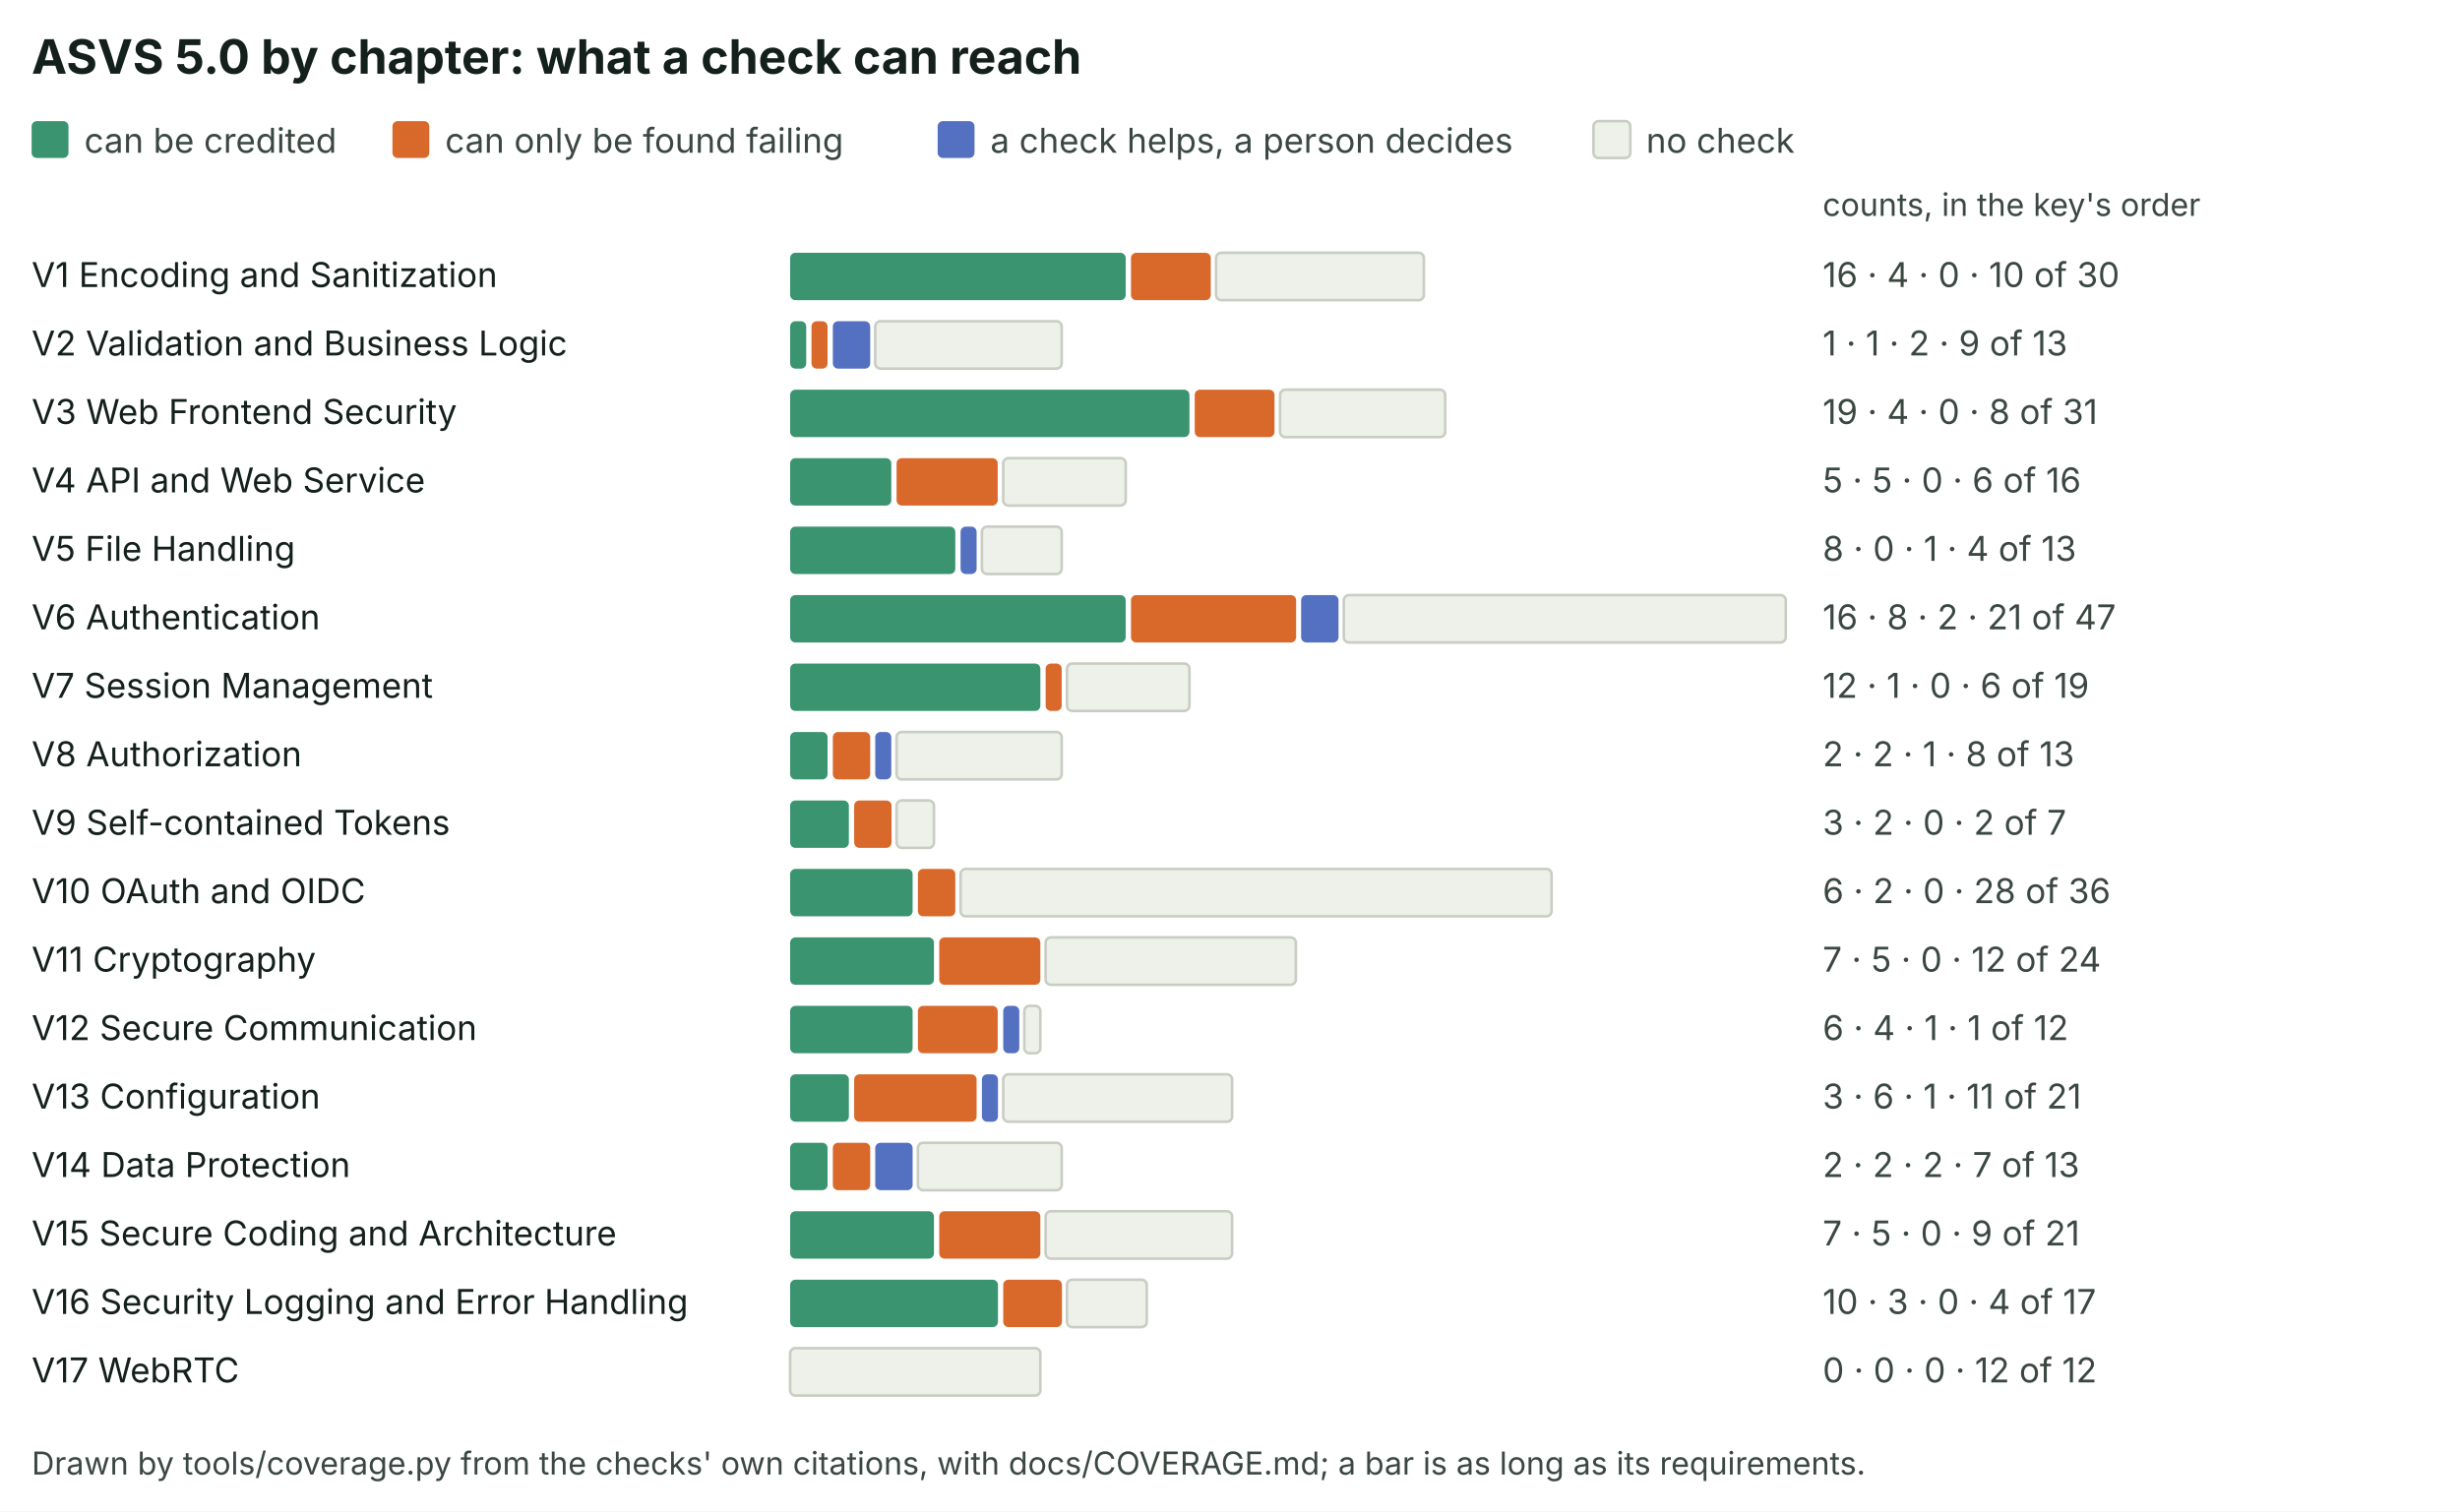
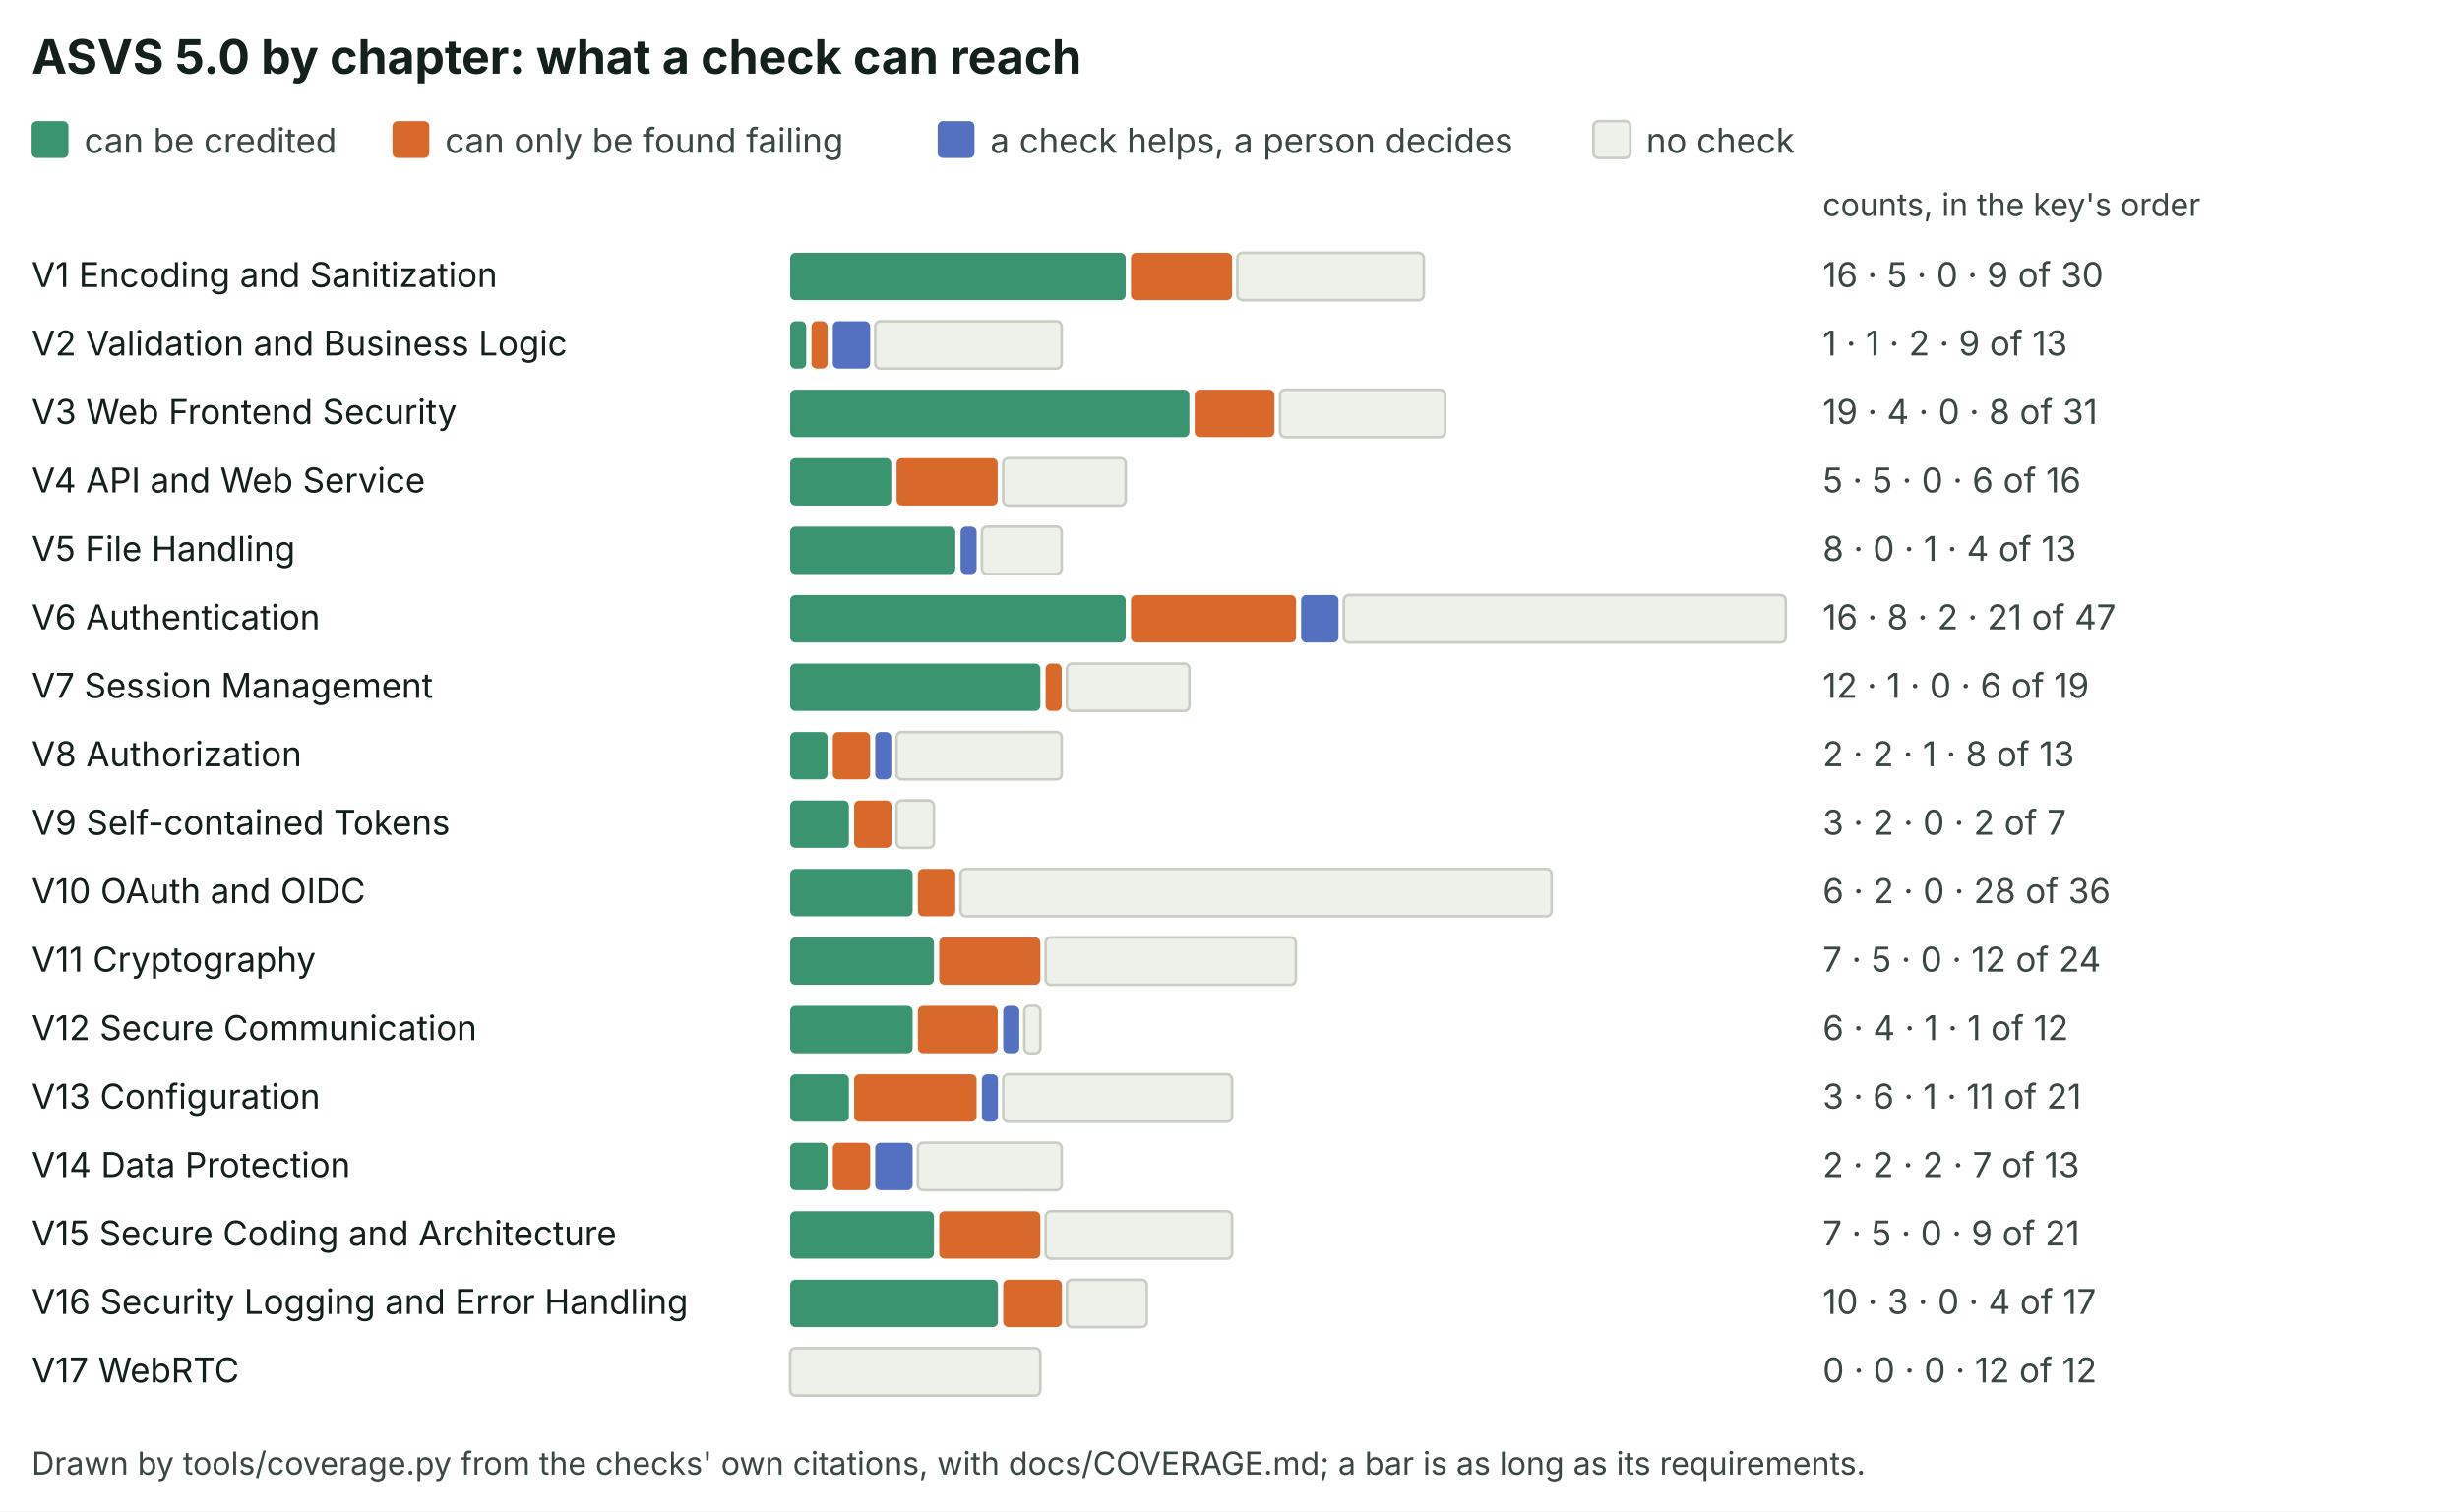
<svg xmlns="http://www.w3.org/2000/svg" viewBox="0 0 934 574" width="934" height="574" role="img" aria-labelledby="t d" font-family="Atkinson Hyperlegible, -apple-system, Segoe UI, sans-serif">
  <style>.bg{fill:#FFFFFF}.ink{fill:#14201C}.soft{fill:#3B4842}.none{fill:#EEF0EA;stroke:#C9CEC4}@media (prefers-color-scheme: dark){.bg{fill:#14201C}.ink{fill:#F3F4EF}.soft{fill:#C9CEC4}.none{fill:#182A23;stroke:#3B4842}}</style>
  <rect class="bg" width="934" height="574" />
  <text class="ink" x="12" y="28" font-size="18" font-weight="700">ASVS 5.0 by chapter: what a check can reach</text>
  <rect fill="#3A9470" x="12" y="46" width="14" height="14" rx="2" />
  <text class="soft" x="32" y="58" font-size="13">can be credited</text>
  <rect fill="#D9692B" x="149" y="46" width="14" height="14" rx="2" />
  <text class="soft" x="169" y="58" font-size="13">can only be found failing</text>
  <rect fill="#5470C0" x="356" y="46" width="14" height="14" rx="2" />
  <text class="soft" x="376" y="58" font-size="13">a check helps, a person decides</text>
  <rect class="none" x="605" y="46" width="14" height="14" rx="2" />
  <text class="soft" x="625" y="58" font-size="13">no check</text>
  <text class="soft" x="692" y="82" font-size="12">counts, in the key's order</text>
  <text class="ink" x="12" y="109" font-size="13">V1 Encoding and Sanitization</text>
  <rect fill="#3A9470" x="300.0" y="96" width="127.4" height="18" rx="2" />
-   <rect fill="#D9692B" x="429.4" y="96" width="30.3" height="18" rx="2" />
-   <rect class="none" x="461.7" y="96" width="78.9" height="18" rx="2" />
-   <text class="soft" x="692" y="109" font-size="13">16 · 4 · 0 · 10  of 30</text>
+   <rect fill="#D9692B" x="429.4" y="96" width="38.4" height="18" rx="2" />
+   <rect class="none" x="469.8" y="96" width="70.8" height="18" rx="2" />
+   <text class="soft" x="692" y="109" font-size="13">16 · 5 · 0 · 9  of 30</text>
  <text class="ink" x="12" y="135" font-size="13">V2 Validation and Business Logic</text>
  <rect fill="#3A9470" x="300.0" y="122" width="6.1" height="18" rx="2" />
  <rect fill="#D9692B" x="308.1" y="122" width="6.1" height="18" rx="2" />
  <rect fill="#5470C0" x="316.2" y="122" width="14.2" height="18" rx="2" />
  <rect class="none" x="332.3" y="122" width="70.8" height="18" rx="2" />
  <text class="soft" x="692" y="135" font-size="13">1 · 1 · 2 · 9  of 13</text>
  <text class="ink" x="12" y="161" font-size="13">V3 Web Frontend Security</text>
  <rect fill="#3A9470" x="300.0" y="148" width="151.6" height="18" rx="2" />
  <rect fill="#D9692B" x="453.6" y="148" width="30.3" height="18" rx="2" />
  <rect class="none" x="486.0" y="148" width="62.7" height="18" rx="2" />
  <text class="soft" x="692" y="161" font-size="13">19 · 4 · 0 · 8  of 31</text>
  <text class="ink" x="12" y="187" font-size="13">V4 API and Web Service</text>
  <rect fill="#3A9470" x="300.0" y="174" width="38.4" height="18" rx="2" />
  <rect fill="#D9692B" x="340.4" y="174" width="38.4" height="18" rx="2" />
  <rect class="none" x="380.9" y="174" width="46.5" height="18" rx="2" />
  <text class="soft" x="692" y="187" font-size="13">5 · 5 · 0 · 6  of 16</text>
  <text class="ink" x="12" y="213" font-size="13">V5 File Handling</text>
  <rect fill="#3A9470" x="300.0" y="200" width="62.7" height="18" rx="2" />
  <rect fill="#5470C0" x="364.7" y="200" width="6.1" height="18" rx="2" />
  <rect class="none" x="372.8" y="200" width="30.3" height="18" rx="2" />
  <text class="soft" x="692" y="213" font-size="13">8 · 0 · 1 · 4  of 13</text>
  <text class="ink" x="12" y="239" font-size="13">V6 Authentication</text>
  <rect fill="#3A9470" x="300.0" y="226" width="127.4" height="18" rx="2" />
  <rect fill="#D9692B" x="429.4" y="226" width="62.7" height="18" rx="2" />
  <rect fill="#5470C0" x="494.0" y="226" width="14.2" height="18" rx="2" />
  <rect class="none" x="510.2" y="226" width="167.8" height="18" rx="2" />
  <text class="soft" x="692" y="239" font-size="13">16 · 8 · 2 · 21  of 47</text>
  <text class="ink" x="12" y="265" font-size="13">V7 Session Management</text>
  <rect fill="#3A9470" x="300.0" y="252" width="95.0" height="18" rx="2" />
  <rect fill="#D9692B" x="397.0" y="252" width="6.1" height="18" rx="2" />
  <rect class="none" x="405.1" y="252" width="46.5" height="18" rx="2" />
  <text class="soft" x="692" y="265" font-size="13">12 · 1 · 0 · 6  of 19</text>
  <text class="ink" x="12" y="291" font-size="13">V8 Authorization</text>
  <rect fill="#3A9470" x="300.0" y="278" width="14.2" height="18" rx="2" />
  <rect fill="#D9692B" x="316.2" y="278" width="14.2" height="18" rx="2" />
  <rect fill="#5470C0" x="332.3" y="278" width="6.1" height="18" rx="2" />
  <rect class="none" x="340.4" y="278" width="62.7" height="18" rx="2" />
  <text class="soft" x="692" y="291" font-size="13">2 · 2 · 1 · 8  of 13</text>
  <text class="ink" x="12" y="317" font-size="13">V9 Self-contained Tokens</text>
  <rect fill="#3A9470" x="300.0" y="304" width="22.3" height="18" rx="2" />
  <rect fill="#D9692B" x="324.3" y="304" width="14.2" height="18" rx="2" />
  <rect class="none" x="340.4" y="304" width="14.2" height="18" rx="2" />
  <text class="soft" x="692" y="317" font-size="13">3 · 2 · 0 · 2  of 7</text>
  <text class="ink" x="12" y="343" font-size="13">V10 OAuth and OIDC</text>
  <rect fill="#3A9470" x="300.0" y="330" width="46.5" height="18" rx="2" />
  <rect fill="#D9692B" x="348.5" y="330" width="14.2" height="18" rx="2" />
  <rect class="none" x="364.7" y="330" width="224.4" height="18" rx="2" />
  <text class="soft" x="692" y="343" font-size="13">6 · 2 · 0 · 28  of 36</text>
  <text class="ink" x="12" y="369" font-size="13">V11 Cryptography</text>
  <rect fill="#3A9470" x="300.0" y="356" width="54.6" height="18" rx="2" />
  <rect fill="#D9692B" x="356.6" y="356" width="38.4" height="18" rx="2" />
  <rect class="none" x="397.0" y="356" width="95.0" height="18" rx="2" />
  <text class="soft" x="692" y="369" font-size="13">7 · 5 · 0 · 12  of 24</text>
  <text class="ink" x="12" y="395" font-size="13">V12 Secure Communication</text>
  <rect fill="#3A9470" x="300.0" y="382" width="46.5" height="18" rx="2" />
  <rect fill="#D9692B" x="348.5" y="382" width="30.3" height="18" rx="2" />
  <rect fill="#5470C0" x="380.9" y="382" width="6.1" height="18" rx="2" />
  <rect class="none" x="388.9" y="382" width="6.1" height="18" rx="2" />
  <text class="soft" x="692" y="395" font-size="13">6 · 4 · 1 · 1  of 12</text>
  <text class="ink" x="12" y="421" font-size="13">V13 Configuration</text>
  <rect fill="#3A9470" x="300.0" y="408" width="22.3" height="18" rx="2" />
  <rect fill="#D9692B" x="324.3" y="408" width="46.5" height="18" rx="2" />
  <rect fill="#5470C0" x="372.8" y="408" width="6.1" height="18" rx="2" />
  <rect class="none" x="380.9" y="408" width="86.9" height="18" rx="2" />
  <text class="soft" x="692" y="421" font-size="13">3 · 6 · 1 · 11  of 21</text>
  <text class="ink" x="12" y="447" font-size="13">V14 Data Protection</text>
  <rect fill="#3A9470" x="300.0" y="434" width="14.2" height="18" rx="2" />
  <rect fill="#D9692B" x="316.2" y="434" width="14.2" height="18" rx="2" />
  <rect fill="#5470C0" x="332.3" y="434" width="14.2" height="18" rx="2" />
  <rect class="none" x="348.5" y="434" width="54.6" height="18" rx="2" />
  <text class="soft" x="692" y="447" font-size="13">2 · 2 · 2 · 7  of 13</text>
  <text class="ink" x="12" y="473" font-size="13">V15 Secure Coding and Architecture</text>
  <rect fill="#3A9470" x="300.0" y="460" width="54.6" height="18" rx="2" />
  <rect fill="#D9692B" x="356.6" y="460" width="38.4" height="18" rx="2" />
  <rect class="none" x="397.0" y="460" width="70.8" height="18" rx="2" />
  <text class="soft" x="692" y="473" font-size="13">7 · 5 · 0 · 9  of 21</text>
  <text class="ink" x="12" y="499" font-size="13">V16 Security Logging and Error Handling</text>
  <rect fill="#3A9470" x="300.0" y="486" width="78.9" height="18" rx="2" />
  <rect fill="#D9692B" x="380.9" y="486" width="22.3" height="18" rx="2" />
  <rect class="none" x="405.1" y="486" width="30.3" height="18" rx="2" />
  <text class="soft" x="692" y="499" font-size="13">10 · 3 · 0 · 4  of 17</text>
  <text class="ink" x="12" y="525" font-size="13">V17 WebRTC</text>
  <rect class="none" x="300.0" y="512" width="95.0" height="18" rx="2" />
  <text class="soft" x="692" y="525" font-size="13">0 · 0 · 0 · 12  of 12</text>
  <text class="soft" x="12" y="560" font-size="12">Drawn by tools/coverage.py from the checks' own citations, with docs/COVERAGE.md; a bar is as long as its requirements.</text>
</svg>
